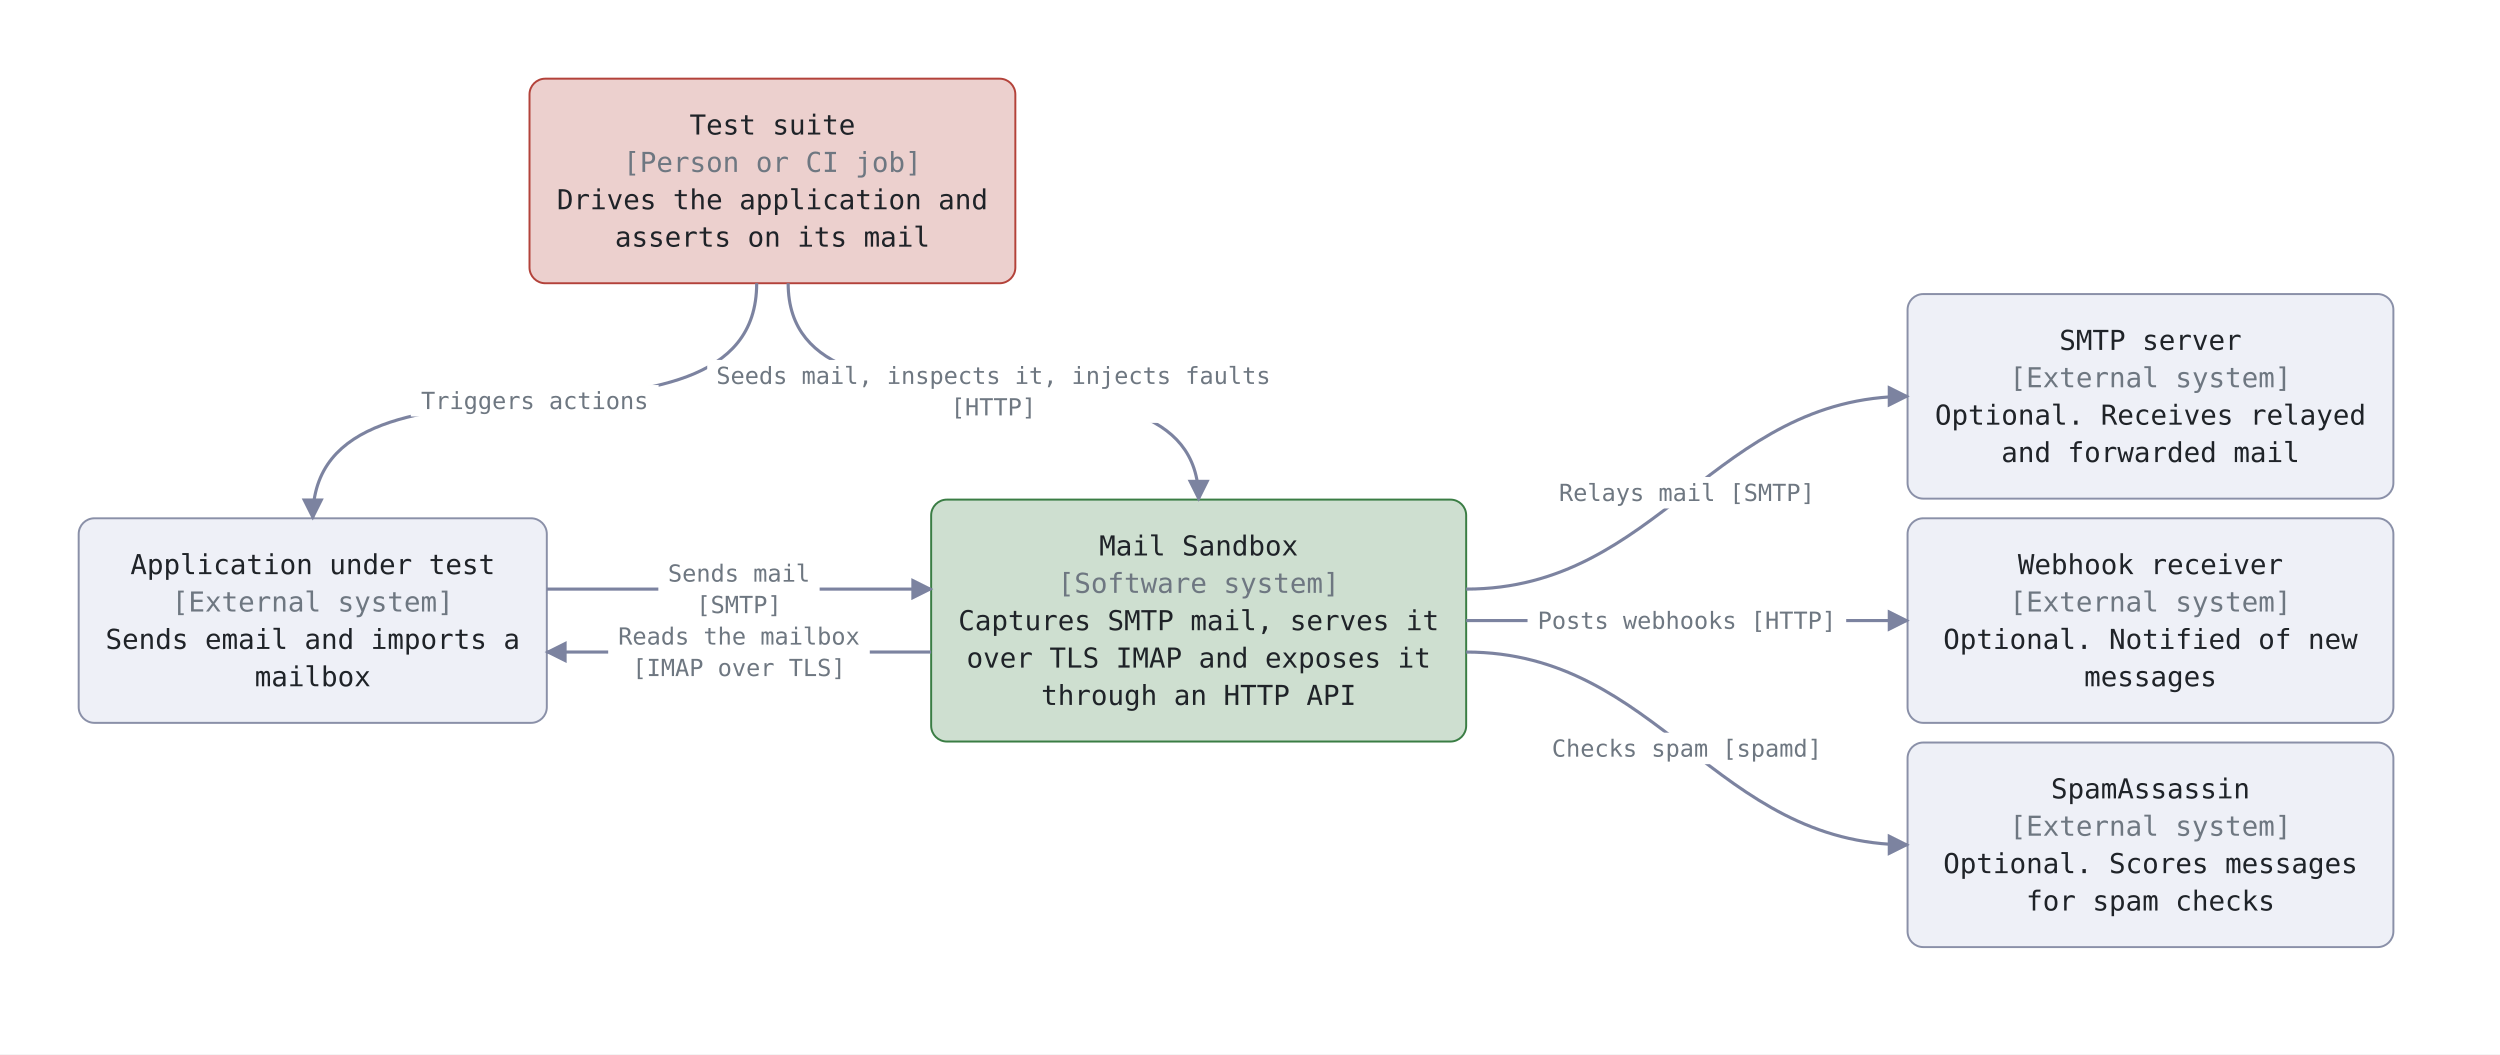
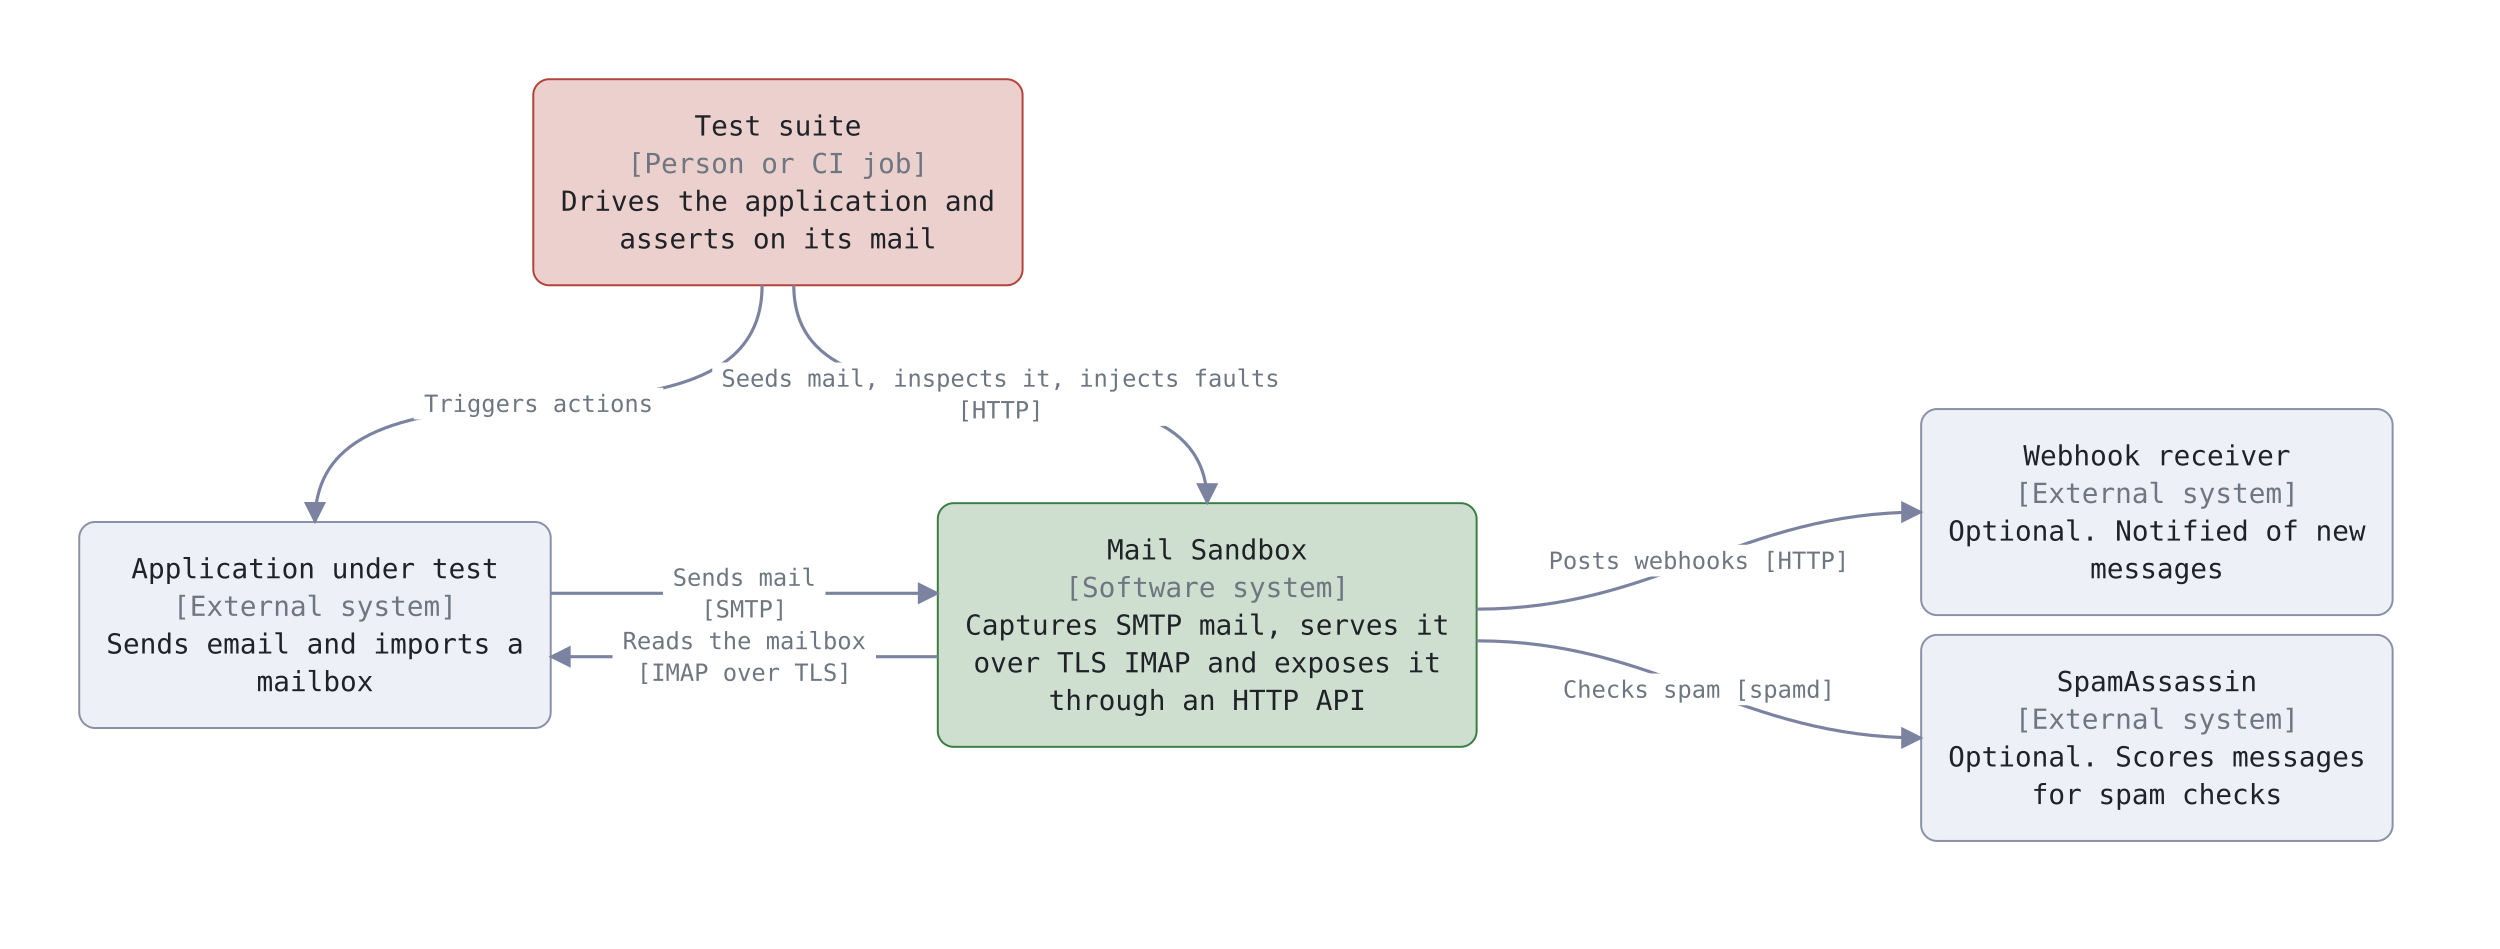
- <svg xmlns="http://www.w3.org/2000/svg" width="1271" height="536" viewBox="0 0 1271 536" font-family="'DejaVu Sans Mono', 'Menlo', 'Consolas', 'Liberation Mono', 'Courier New', monospace" font-size="14px">
+ <svg xmlns="http://www.w3.org/2000/svg" width="1262" height="479" viewBox="0 0 1262 479" font-family="'DejaVu Sans Mono', 'Menlo', 'Consolas', 'Liberation Mono', 'Courier New', monospace" font-size="14px">
  <defs>
    <marker id="arrow-7c83a0" viewBox="0 0 10 10" refX="9" refY="5" markerWidth="7" markerHeight="7" orient="auto-start-reverse">
      <path d="M 0 0 L 10 5 L 0 10 z" fill="#7c83a0" />
    </marker>
    <marker id="arrow-7c83a0-back" viewBox="0 0 10 10" refX="9" refY="5" markerWidth="7" markerHeight="7" orient="auto-start-reverse">
      <path d="M 0 0 L 10 5 L 0 10 z" fill="#7c83a0" />
    </marker>
  </defs>
-   <rect x="0" y="0" width="1271" height="536" fill="#ffffff" />
+   <rect x="0" y="0" width="1262" height="479" fill="#ffffff" />
  <path d="M481.4 254 H737.4 a8 8 0 0 1 8 8 V369 a8 8 0 0 1 -8 8 H481.4 a8 8 0 0 1 -8 -8 V262 a8 8 0 0 1 8 -8 Z" fill="#cedfd0" stroke="#3a7d44" />
  <text x="609.4" y="282.4" fill="#1f2328" text-anchor="middle">Mail Sandbox</text>
  <text x="609.4" y="301.4" fill="#6e7781" text-anchor="middle">[Software system]</text>
  <text x="609.4" y="320.4" fill="#1f2328" text-anchor="middle">Captures SMTP mail, serves it</text>
  <text x="609.4" y="339.4" fill="#1f2328" text-anchor="middle">over TLS IMAP and exposes it</text>
  <text x="609.4" y="358.4" fill="#1f2328" text-anchor="middle">through an HTTP API</text>
  <path d="M48 263.5 H270 a8 8 0 0 1 8 8 V359.5 a8 8 0 0 1 -8 8 H48 a8 8 0 0 1 -8 -8 V271.5 a8 8 0 0 1 8 -8 Z" fill="#eef0f7" stroke="#8a90a8" />
  <text x="159" y="291.9" fill="#1f2328" text-anchor="middle">Application under test</text>
  <text x="159" y="310.9" fill="#6e7781" text-anchor="middle">[External system]</text>
  <text x="159" y="329.9" fill="#1f2328" text-anchor="middle">Sends email and imports a</text>
  <text x="159" y="348.9" fill="#1f2328" text-anchor="middle">mailbox</text>
  <path d="M277.2 40 H508.2 a8 8 0 0 1 8 8 V136 a8 8 0 0 1 -8 8 H277.2 a8 8 0 0 1 -8 -8 V48 a8 8 0 0 1 8 -8 Z" fill="#ecd0ce" stroke="#b3423a" />
  <text x="392.7" y="68.4" fill="#1f2328" text-anchor="middle">Test suite</text>
  <text x="392.7" y="87.4" fill="#6e7781" text-anchor="middle">[Person or CI job]</text>
  <text x="392.7" y="106.4" fill="#1f2328" text-anchor="middle">Drives the application and</text>
  <text x="392.7" y="125.4" fill="#1f2328" text-anchor="middle">asserts on its mail</text>
-   <path d="M963.8 135.5 H1222.8 a8 8 0 0 1 8 8 V487.5 a8 8 0 0 1 -8 8 H963.8 a8 8 0 0 1 -8 -8 V143.5 a8 8 0 0 1 8 -8 Z" fill="none" stroke="none" />
-   <path d="M977.8 149.5 H1208.8 a8 8 0 0 1 8 8 V245.5 a8 8 0 0 1 -8 8 H977.8 a8 8 0 0 1 -8 -8 V157.5 a8 8 0 0 1 8 -8 Z" fill="#eef0f7" stroke="#8a90a8" />
-   <text x="1093.3" y="177.9" fill="#1f2328" text-anchor="middle">SMTP server</text>
-   <text x="1093.3" y="196.9" fill="#6e7781" text-anchor="middle">[External system]</text>
-   <text x="1093.3" y="215.9" fill="#1f2328" text-anchor="middle">Optional. Receives relayed</text>
-   <text x="1093.3" y="234.9" fill="#1f2328" text-anchor="middle">and forwarded mail</text>
-   <path d="M977.8 263.5 H1208.8 a8 8 0 0 1 8 8 V359.5 a8 8 0 0 1 -8 8 H977.8 a8 8 0 0 1 -8 -8 V271.5 a8 8 0 0 1 8 -8 Z" fill="#eef0f7" stroke="#8a90a8" />
-   <text x="1093.3" y="291.9" fill="#1f2328" text-anchor="middle">Webhook receiver</text>
-   <text x="1093.3" y="310.9" fill="#6e7781" text-anchor="middle">[External system]</text>
-   <text x="1093.3" y="329.9" fill="#1f2328" text-anchor="middle">Optional. Notified of new</text>
-   <text x="1093.3" y="348.9" fill="#1f2328" text-anchor="middle">messages</text>
-   <path d="M977.8 377.5 H1208.8 a8 8 0 0 1 8 8 V473.5 a8 8 0 0 1 -8 8 H977.8 a8 8 0 0 1 -8 -8 V385.5 a8 8 0 0 1 8 -8 Z" fill="#eef0f7" stroke="#8a90a8" />
-   <text x="1093.3" y="405.9" fill="#1f2328" text-anchor="middle">SpamAssassin</text>
-   <text x="1093.3" y="424.9" fill="#6e7781" text-anchor="middle">[External system]</text>
-   <text x="1093.3" y="443.9" fill="#1f2328" text-anchor="middle">Optional. Scores messages</text>
-   <text x="1093.3" y="462.9" fill="#1f2328" text-anchor="middle">for spam checks</text>
+   <path d="M963.8 192.5 H1213.8 a8 8 0 0 1 8 8 V430.5 a8 8 0 0 1 -8 8 H963.8 a8 8 0 0 1 -8 -8 V200.5 a8 8 0 0 1 8 -8 Z" fill="none" stroke="none" />
+   <path d="M977.8 206.5 H1199.8 a8 8 0 0 1 8 8 V302.5 a8 8 0 0 1 -8 8 H977.8 a8 8 0 0 1 -8 -8 V214.5 a8 8 0 0 1 8 -8 Z" fill="#eef0f7" stroke="#8a90a8" />
+   <text x="1088.8" y="234.9" fill="#1f2328" text-anchor="middle">Webhook receiver</text>
+   <text x="1088.8" y="253.9" fill="#6e7781" text-anchor="middle">[External system]</text>
+   <text x="1088.8" y="272.9" fill="#1f2328" text-anchor="middle">Optional. Notified of new</text>
+   <text x="1088.8" y="291.9" fill="#1f2328" text-anchor="middle">messages</text>
+   <path d="M977.8 320.5 H1199.8 a8 8 0 0 1 8 8 V416.5 a8 8 0 0 1 -8 8 H977.8 a8 8 0 0 1 -8 -8 V328.5 a8 8 0 0 1 8 -8 Z" fill="#eef0f7" stroke="#8a90a8" />
+   <text x="1088.8" y="348.9" fill="#1f2328" text-anchor="middle">SpamAssassin</text>
+   <text x="1088.8" y="367.9" fill="#6e7781" text-anchor="middle">[External system]</text>
+   <text x="1088.8" y="386.9" fill="#1f2328" text-anchor="middle">Optional. Scores messages</text>
+   <text x="1088.8" y="405.9" fill="#1f2328" text-anchor="middle">for spam checks</text>
  <path d="M 384.7 144 C 384.7 246.15, 159 161.35, 159 263.5" fill="none" stroke="#7c83a0" stroke-width="1.6" marker-end="url(#arrow-7c83a0)" />
  <rect x="208.85" y="195.75" width="126" height="16" fill="#ffffff" />
  <g font-size="12px">
    <text x="271.85" y="207.95" fill="#6e7781" text-anchor="middle">Triggers actions</text>
  </g>
  <path d="M 400.7 144 C 400.7 238.37, 609.4 159.63, 609.4 254" fill="none" stroke="#7c83a0" stroke-width="1.6" marker-end="url(#arrow-7c83a0)" />
  <rect x="359.55" y="183" width="291" height="32" fill="#ffffff" />
  <g font-size="12px">
    <text x="505.05" y="195.2" fill="#6e7781" text-anchor="middle">Seeds mail, inspects it, injects faults</text>
    <text x="505.05" y="211.2" fill="#6e7781" text-anchor="middle">[HTTP]</text>
  </g>
  <path d="M 278 299.5 C 356.16 299.5, 395.24 299.5, 473.4 299.5" fill="none" stroke="#7c83a0" stroke-width="1.6" marker-end="url(#arrow-7c83a0)" />
  <rect x="334.7" y="283.5" width="82" height="32" fill="#ffffff" />
  <g font-size="12px">
    <text x="375.7" y="295.7" fill="#6e7781" text-anchor="middle">Sends mail</text>
    <text x="375.7" y="311.7" fill="#6e7781" text-anchor="middle">[SMTP]</text>
  </g>
  <path d="M 473.4 331.5 C 395.24 331.5, 356.16 331.5, 278 331.5" fill="none" stroke="#7c83a0" stroke-width="1.6" marker-end="url(#arrow-7c83a0)" />
  <rect x="309.2" y="315.5" width="133" height="32" fill="#ffffff" />
  <g font-size="12px">
    <text x="375.7" y="327.7" fill="#6e7781" text-anchor="middle">Reads the mailbox</text>
    <text x="375.7" y="343.7" fill="#6e7781" text-anchor="middle">[IMAP over TLS]</text>
  </g>
-   <path d="M 745.4 299.5 C 843.35 299.5, 871.85 201.5, 969.8 201.5" fill="none" stroke="#7c83a0" stroke-width="1.6" marker-end="url(#arrow-7c83a0)" />
-   <rect x="787.6" y="242.5" width="140" height="16" fill="#ffffff" />
+   <path d="M 745.4 307.5 C 837.28 307.5, 877.92 258.5, 969.8 258.5" fill="none" stroke="#7c83a0" stroke-width="1.6" marker-end="url(#arrow-7c83a0)" />
+   <rect x="776.6" y="275" width="162" height="16" fill="#ffffff" />
  <g font-size="12px">
-     <text x="857.6" y="254.7" fill="#6e7781" text-anchor="middle">Relays mail [SMTP]</text>
+     <text x="857.6" y="287.2" fill="#6e7781" text-anchor="middle">Posts webhooks [HTTP]</text>
  </g>
-   <path d="M 745.4 315.5 C 835.16 315.5, 880.04 315.5, 969.8 315.5" fill="none" stroke="#7c83a0" stroke-width="1.6" marker-end="url(#arrow-7c83a0)" />
-   <rect x="776.6" y="307.5" width="162" height="16" fill="#ffffff" />
+   <path d="M 745.4 323.5 C 837.28 323.5, 877.92 372.5, 969.8 372.5" fill="none" stroke="#7c83a0" stroke-width="1.6" marker-end="url(#arrow-7c83a0)" />
+   <rect x="784.1" y="340" width="147" height="16" fill="#ffffff" />
  <g font-size="12px">
-     <text x="857.6" y="319.7" fill="#6e7781" text-anchor="middle">Posts webhooks [HTTP]</text>
-   </g>
-   <path d="M 745.4 331.5 C 843.35 331.5, 871.85 429.5, 969.8 429.5" fill="none" stroke="#7c83a0" stroke-width="1.6" marker-end="url(#arrow-7c83a0)" />
-   <rect x="784.1" y="372.5" width="147" height="16" fill="#ffffff" />
-   <g font-size="12px">
-     <text x="857.6" y="384.7" fill="#6e7781" text-anchor="middle">Checks spam [spamd]</text>
+     <text x="857.6" y="352.2" fill="#6e7781" text-anchor="middle">Checks spam [spamd]</text>
  </g>
</svg>
